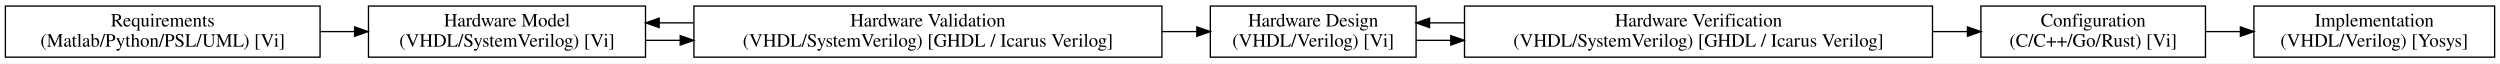
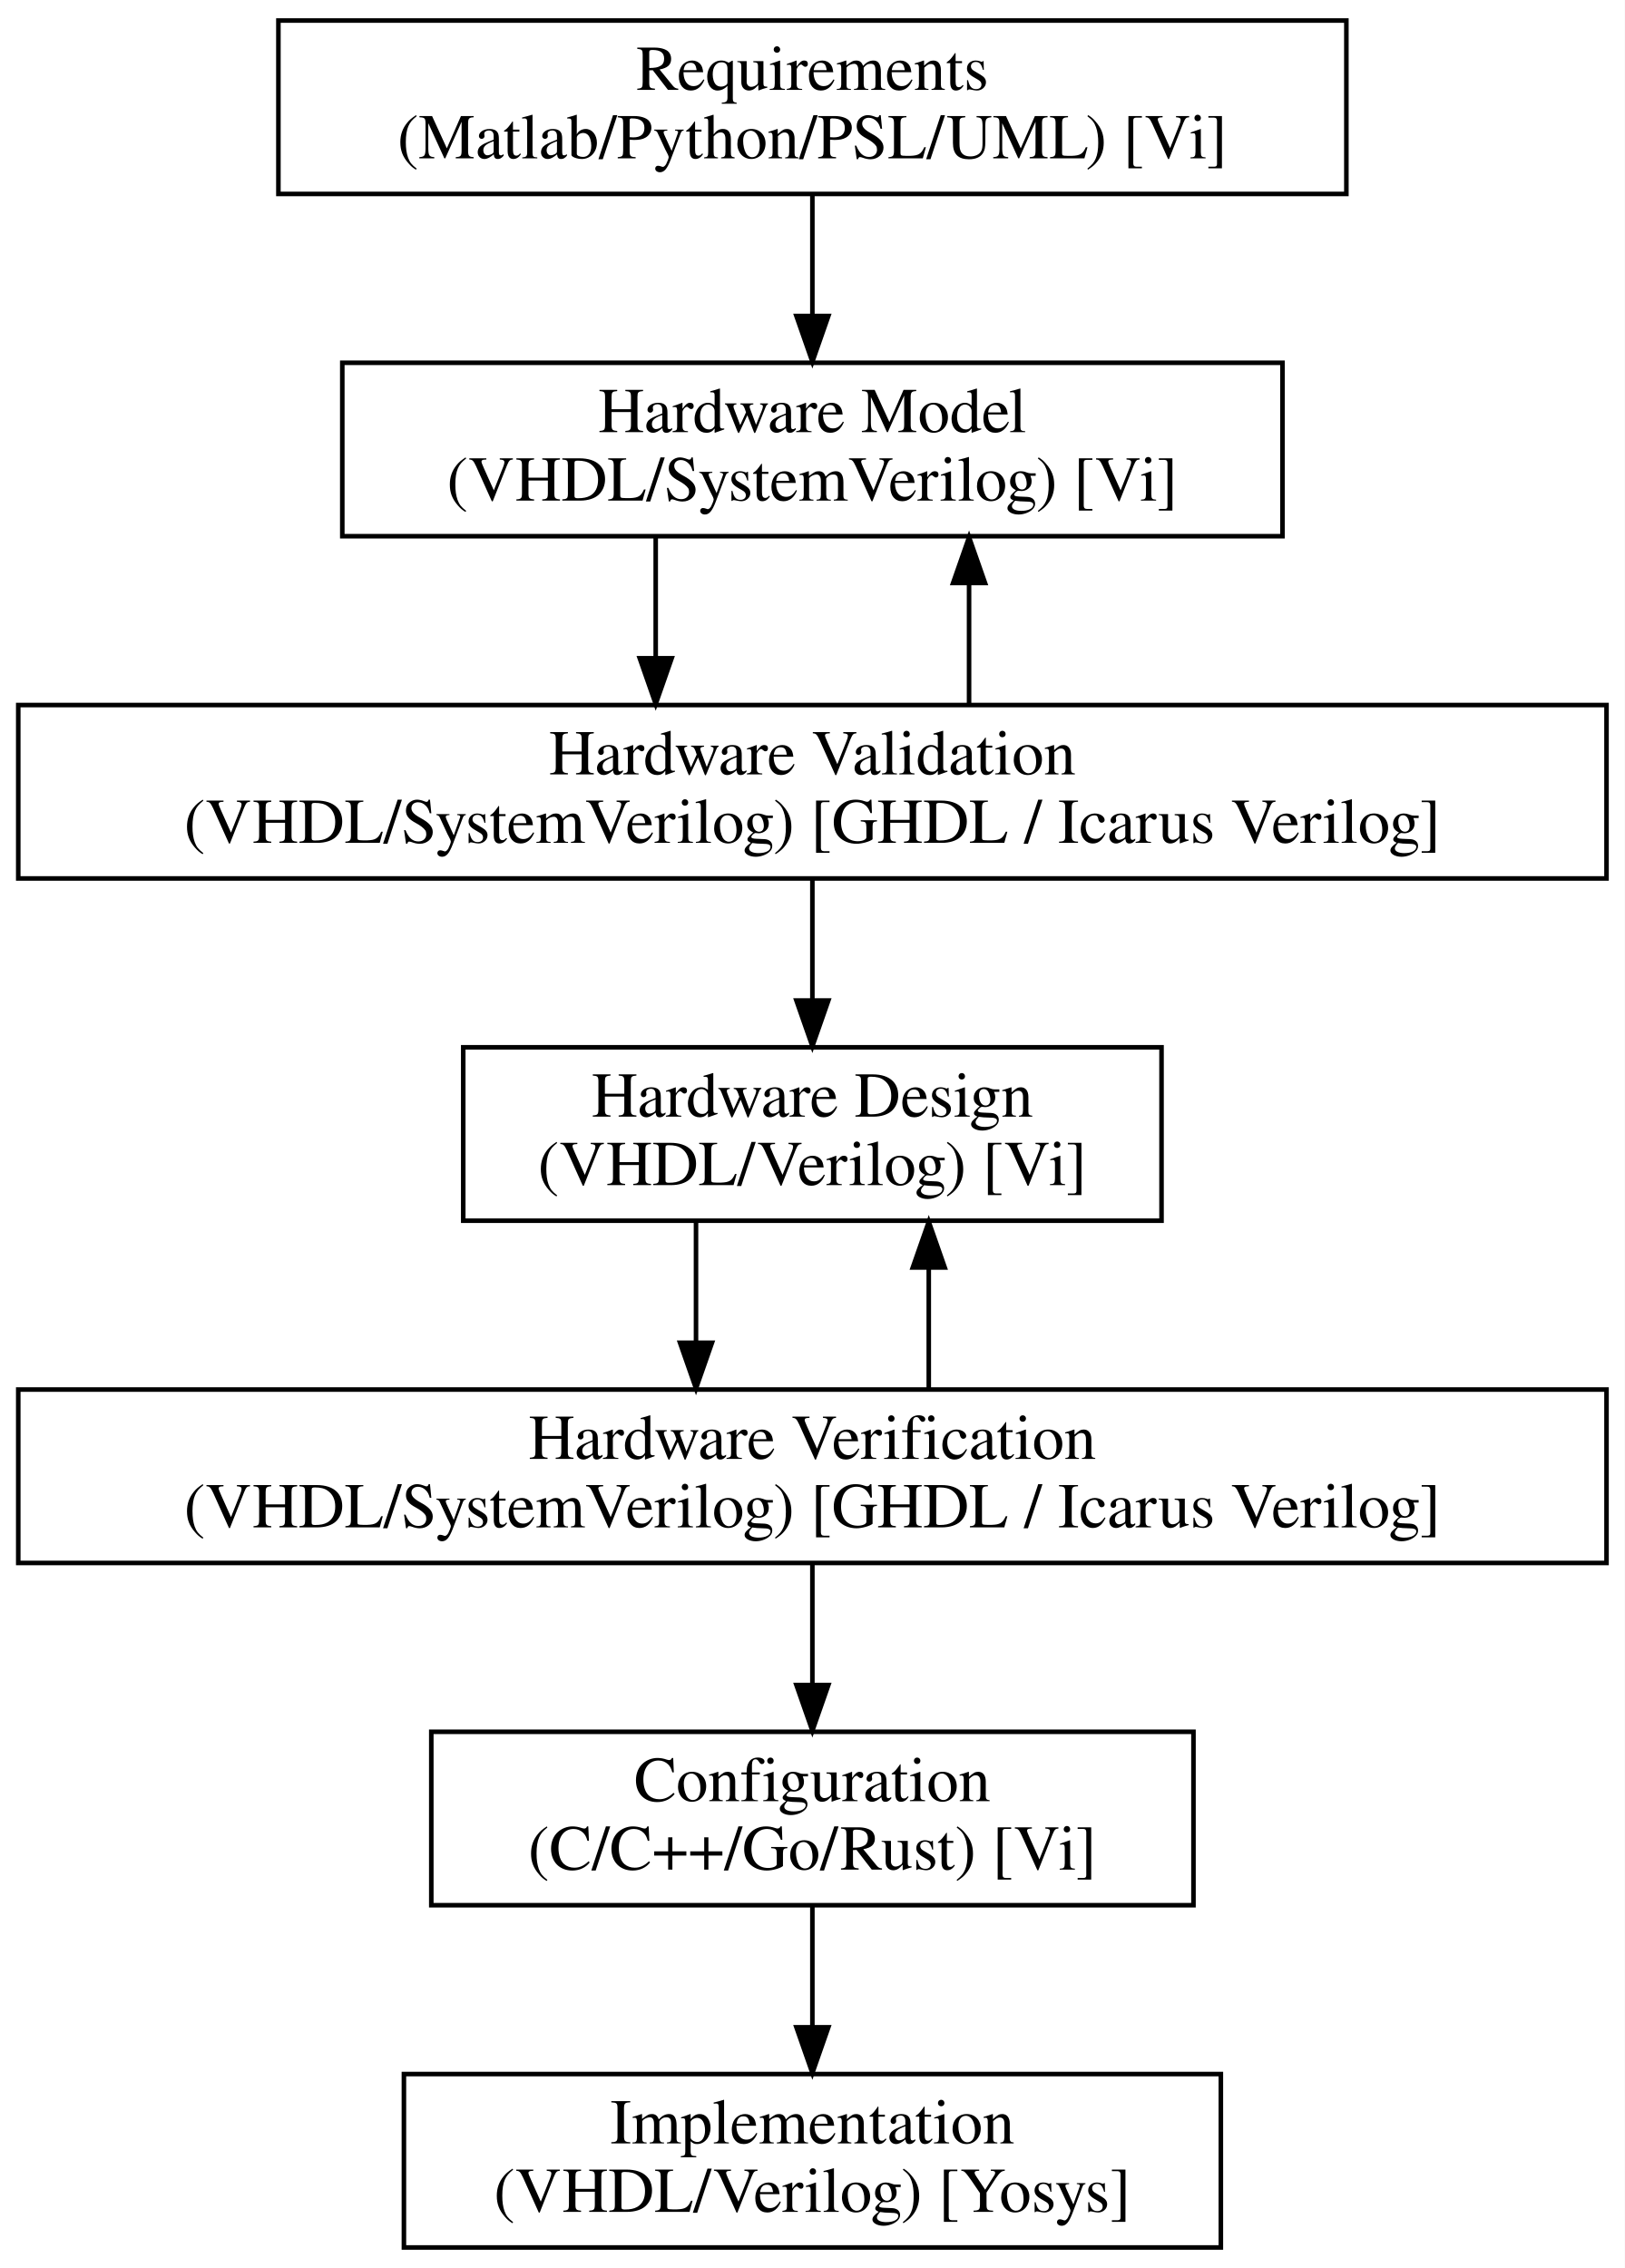
- <svg xmlns="http://www.w3.org/2000/svg" width="1859pt" height="47pt" viewBox="0.00 0.00 1859.00 47.00">
-   <g id="graph0" class="graph" transform="scale(1 1) rotate(0) translate(4 43)">
-     <polygon fill="white" stroke="transparent" points="-4,4 -4,-43 1855,-43 1855,4 -4,4" />
+ <svg xmlns="http://www.w3.org/2000/svg" width="356pt" height="497pt" viewBox="0.00 0.00 356.00 497.00">
+   <g id="graph0" class="graph" transform="scale(1 1) rotate(0) translate(4 493)">
+     <polygon fill="white" stroke="transparent" points="-4,4 -4,-493 352,-493 352,4 -4,4" />
    <g id="node1" class="node">
-       <polygon fill="none" stroke="black" points="0,-0.5 0,-38.5 234,-38.5 234,-0.5 0,-0.5" />
-       <text text-anchor="middle" x="117" y="-23.3" font-family="Times,serif" font-size="14.00">Requirements </text>
-       <text text-anchor="middle" x="117" y="-8.3" font-family="Times,serif" font-size="14.00">(Matlab/Python/PSL/UML) [Vi]</text>
+       <polygon fill="none" stroke="black" points="57,-450.5 57,-488.5 291,-488.5 291,-450.5 57,-450.5" />
+       <text text-anchor="middle" x="174" y="-473.3" font-family="Times,serif" font-size="14.00">Requirements </text>
+       <text text-anchor="middle" x="174" y="-458.3" font-family="Times,serif" font-size="14.00">(Matlab/Python/PSL/UML) [Vi]</text>
    </g>
    <g id="node2" class="node">
-       <polygon fill="none" stroke="black" points="270,-0.5 270,-38.5 476,-38.5 476,-0.5 270,-0.5" />
-       <text text-anchor="middle" x="373" y="-23.3" font-family="Times,serif" font-size="14.00">Hardware Model </text>
-       <text text-anchor="middle" x="373" y="-8.3" font-family="Times,serif" font-size="14.00">(VHDL/SystemVerilog) [Vi]</text>
+       <polygon fill="none" stroke="black" points="71,-375.5 71,-413.5 277,-413.5 277,-375.5 71,-375.5" />
+       <text text-anchor="middle" x="174" y="-398.3" font-family="Times,serif" font-size="14.00">Hardware Model </text>
+       <text text-anchor="middle" x="174" y="-383.3" font-family="Times,serif" font-size="14.00">(VHDL/SystemVerilog) [Vi]</text>
    </g>
    <g id="edge1" class="edge">
-       <path fill="none" stroke="black" d="M234.14,-19.5C234.14,-19.5 259.65,-19.5 259.65,-19.5" />
-       <polygon fill="black" stroke="black" points="259.65,-23 269.65,-19.5 259.65,-16 259.65,-23" />
+       <path fill="none" stroke="black" d="M174,-450.19C174,-450.19 174,-423.75 174,-423.75" />
+       <polygon fill="black" stroke="black" points="177.5,-423.75 174,-413.75 170.5,-423.75 177.5,-423.75" />
    </g>
    <g id="node3" class="node">
-       <polygon fill="none" stroke="black" points="512,-0.5 512,-38.5 860,-38.5 860,-0.5 512,-0.5" />
-       <text text-anchor="middle" x="686" y="-23.3" font-family="Times,serif" font-size="14.00">Hardware Validation </text>
-       <text text-anchor="middle" x="686" y="-8.3" font-family="Times,serif" font-size="14.00">(VHDL/SystemVerilog) [GHDL / Icarus Verilog]</text>
+       <polygon fill="none" stroke="black" points="0,-300.5 0,-338.5 348,-338.5 348,-300.5 0,-300.5" />
+       <text text-anchor="middle" x="174" y="-323.3" font-family="Times,serif" font-size="14.00">Hardware Validation </text>
+       <text text-anchor="middle" x="174" y="-308.3" font-family="Times,serif" font-size="14.00">(VHDL/SystemVerilog) [GHDL / Icarus Verilog]</text>
    </g>
    <g id="edge2" class="edge">
-       <path fill="none" stroke="black" d="M476.36,-13C476.36,-13 501.82,-13 501.82,-13" />
-       <polygon fill="black" stroke="black" points="501.82,-16.5 511.82,-13 501.82,-9.5 501.82,-16.5" />
+       <path fill="none" stroke="black" d="M139.67,-375.19C139.67,-375.19 139.67,-348.75 139.67,-348.75" />
+       <polygon fill="black" stroke="black" points="143.17,-348.75 139.67,-338.75 136.17,-348.75 143.17,-348.75" />
    </g>
    <g id="edge7" class="edge">
-       <path fill="none" stroke="black" d="M511.65,-26C511.65,-26 486.16,-26 486.16,-26" />
-       <polygon fill="black" stroke="black" points="486.16,-22.5 476.16,-26 486.16,-29.5 486.16,-22.5" />
+       <path fill="none" stroke="black" d="M208.33,-338.81C208.33,-338.81 208.33,-365.25 208.33,-365.25" />
+       <polygon fill="black" stroke="black" points="204.83,-365.25 208.33,-375.25 211.83,-365.25 204.83,-365.25" />
    </g>
    <g id="node4" class="node">
-       <polygon fill="none" stroke="black" points="896,-0.5 896,-38.5 1049,-38.5 1049,-0.5 896,-0.5" />
-       <text text-anchor="middle" x="972.5" y="-23.3" font-family="Times,serif" font-size="14.00">Hardware Design </text>
-       <text text-anchor="middle" x="972.5" y="-8.3" font-family="Times,serif" font-size="14.00">(VHDL/Verilog) [Vi]</text>
+       <polygon fill="none" stroke="black" points="97.5,-225.5 97.5,-263.5 250.5,-263.5 250.5,-225.5 97.5,-225.5" />
+       <text text-anchor="middle" x="174" y="-248.3" font-family="Times,serif" font-size="14.00">Hardware Design </text>
+       <text text-anchor="middle" x="174" y="-233.3" font-family="Times,serif" font-size="14.00">(VHDL/Verilog) [Vi]</text>
    </g>
    <g id="edge3" class="edge">
-       <path fill="none" stroke="black" d="M860.09,-19.5C860.09,-19.5 885.98,-19.5 885.98,-19.5" />
-       <polygon fill="black" stroke="black" points="885.98,-23 895.98,-19.5 885.98,-16 885.98,-23" />
+       <path fill="none" stroke="black" d="M174,-300.19C174,-300.19 174,-273.75 174,-273.75" />
+       <polygon fill="black" stroke="black" points="177.5,-273.75 174,-263.75 170.5,-273.75 177.5,-273.75" />
    </g>
    <g id="node5" class="node">
-       <polygon fill="none" stroke="black" points="1085,-0.5 1085,-38.5 1433,-38.5 1433,-0.5 1085,-0.5" />
-       <text text-anchor="middle" x="1259" y="-23.3" font-family="Times,serif" font-size="14.00">Hardware Verification </text>
-       <text text-anchor="middle" x="1259" y="-8.3" font-family="Times,serif" font-size="14.00">(VHDL/SystemVerilog) [GHDL / Icarus Verilog]</text>
+       <polygon fill="none" stroke="black" points="0,-150.5 0,-188.5 348,-188.5 348,-150.5 0,-150.5" />
+       <text text-anchor="middle" x="174" y="-173.3" font-family="Times,serif" font-size="14.00">Hardware Verification </text>
+       <text text-anchor="middle" x="174" y="-158.3" font-family="Times,serif" font-size="14.00">(VHDL/SystemVerilog) [GHDL / Icarus Verilog]</text>
    </g>
    <g id="edge4" class="edge">
-       <path fill="none" stroke="black" d="M1049.28,-13C1049.28,-13 1074.82,-13 1074.82,-13" />
-       <polygon fill="black" stroke="black" points="1074.82,-16.5 1084.82,-13 1074.82,-9.5 1074.82,-16.5" />
+       <path fill="none" stroke="black" d="M148.5,-225.19C148.5,-225.19 148.5,-198.75 148.5,-198.75" />
+       <polygon fill="black" stroke="black" points="152,-198.75 148.5,-188.75 145,-198.75 152,-198.75" />
    </g>
    <g id="edge8" class="edge">
-       <path fill="none" stroke="black" d="M1084.91,-26C1084.91,-26 1059.02,-26 1059.02,-26" />
-       <polygon fill="black" stroke="black" points="1059.02,-22.5 1049.02,-26 1059.02,-29.5 1059.02,-22.5" />
+       <path fill="none" stroke="black" d="M199.5,-188.81C199.5,-188.81 199.5,-215.25 199.5,-215.25" />
+       <polygon fill="black" stroke="black" points="196,-215.25 199.5,-225.25 203,-215.25 196,-215.25" />
    </g>
    <g id="node6" class="node">
-       <polygon fill="none" stroke="black" points="1469,-0.5 1469,-38.5 1636,-38.5 1636,-0.5 1469,-0.5" />
-       <text text-anchor="middle" x="1552.5" y="-23.3" font-family="Times,serif" font-size="14.00">Configuration </text>
-       <text text-anchor="middle" x="1552.5" y="-8.3" font-family="Times,serif" font-size="14.00">(C/C++/Go/Rust) [Vi]</text>
+       <polygon fill="none" stroke="black" points="90.5,-75.5 90.5,-113.5 257.5,-113.5 257.5,-75.5 90.5,-75.5" />
+       <text text-anchor="middle" x="174" y="-98.3" font-family="Times,serif" font-size="14.00">Configuration </text>
+       <text text-anchor="middle" x="174" y="-83.3" font-family="Times,serif" font-size="14.00">(C/C++/Go/Rust) [Vi]</text>
    </g>
    <g id="edge5" class="edge">
-       <path fill="none" stroke="black" d="M1433.12,-19.5C1433.12,-19.5 1458.98,-19.5 1458.98,-19.5" />
-       <polygon fill="black" stroke="black" points="1458.98,-23 1468.98,-19.5 1458.98,-16 1458.98,-23" />
+       <path fill="none" stroke="black" d="M174,-150.19C174,-150.19 174,-123.75 174,-123.75" />
+       <polygon fill="black" stroke="black" points="177.5,-123.75 174,-113.75 170.5,-123.75 177.5,-123.75" />
    </g>
    <g id="node7" class="node">
-       <polygon fill="none" stroke="black" points="1672,-0.5 1672,-38.5 1851,-38.5 1851,-0.5 1672,-0.5" />
-       <text text-anchor="middle" x="1761.5" y="-23.3" font-family="Times,serif" font-size="14.00">Implementation </text>
-       <text text-anchor="middle" x="1761.5" y="-8.3" font-family="Times,serif" font-size="14.00">(VHDL/Verilog) [Yosys]</text>
+       <polygon fill="none" stroke="black" points="84.5,-0.5 84.5,-38.5 263.5,-38.5 263.5,-0.5 84.5,-0.5" />
+       <text text-anchor="middle" x="174" y="-23.3" font-family="Times,serif" font-size="14.00">Implementation </text>
+       <text text-anchor="middle" x="174" y="-8.3" font-family="Times,serif" font-size="14.00">(VHDL/Verilog) [Yosys]</text>
    </g>
    <g id="edge6" class="edge">
-       <path fill="none" stroke="black" d="M1636,-19.5C1636,-19.5 1661.96,-19.5 1661.96,-19.5" />
-       <polygon fill="black" stroke="black" points="1661.96,-23 1671.96,-19.5 1661.96,-16 1661.96,-23" />
+       <path fill="none" stroke="black" d="M174,-75.19C174,-75.19 174,-48.75 174,-48.75" />
+       <polygon fill="black" stroke="black" points="177.5,-48.75 174,-38.75 170.5,-48.75 177.5,-48.75" />
    </g>
  </g>
</svg>
